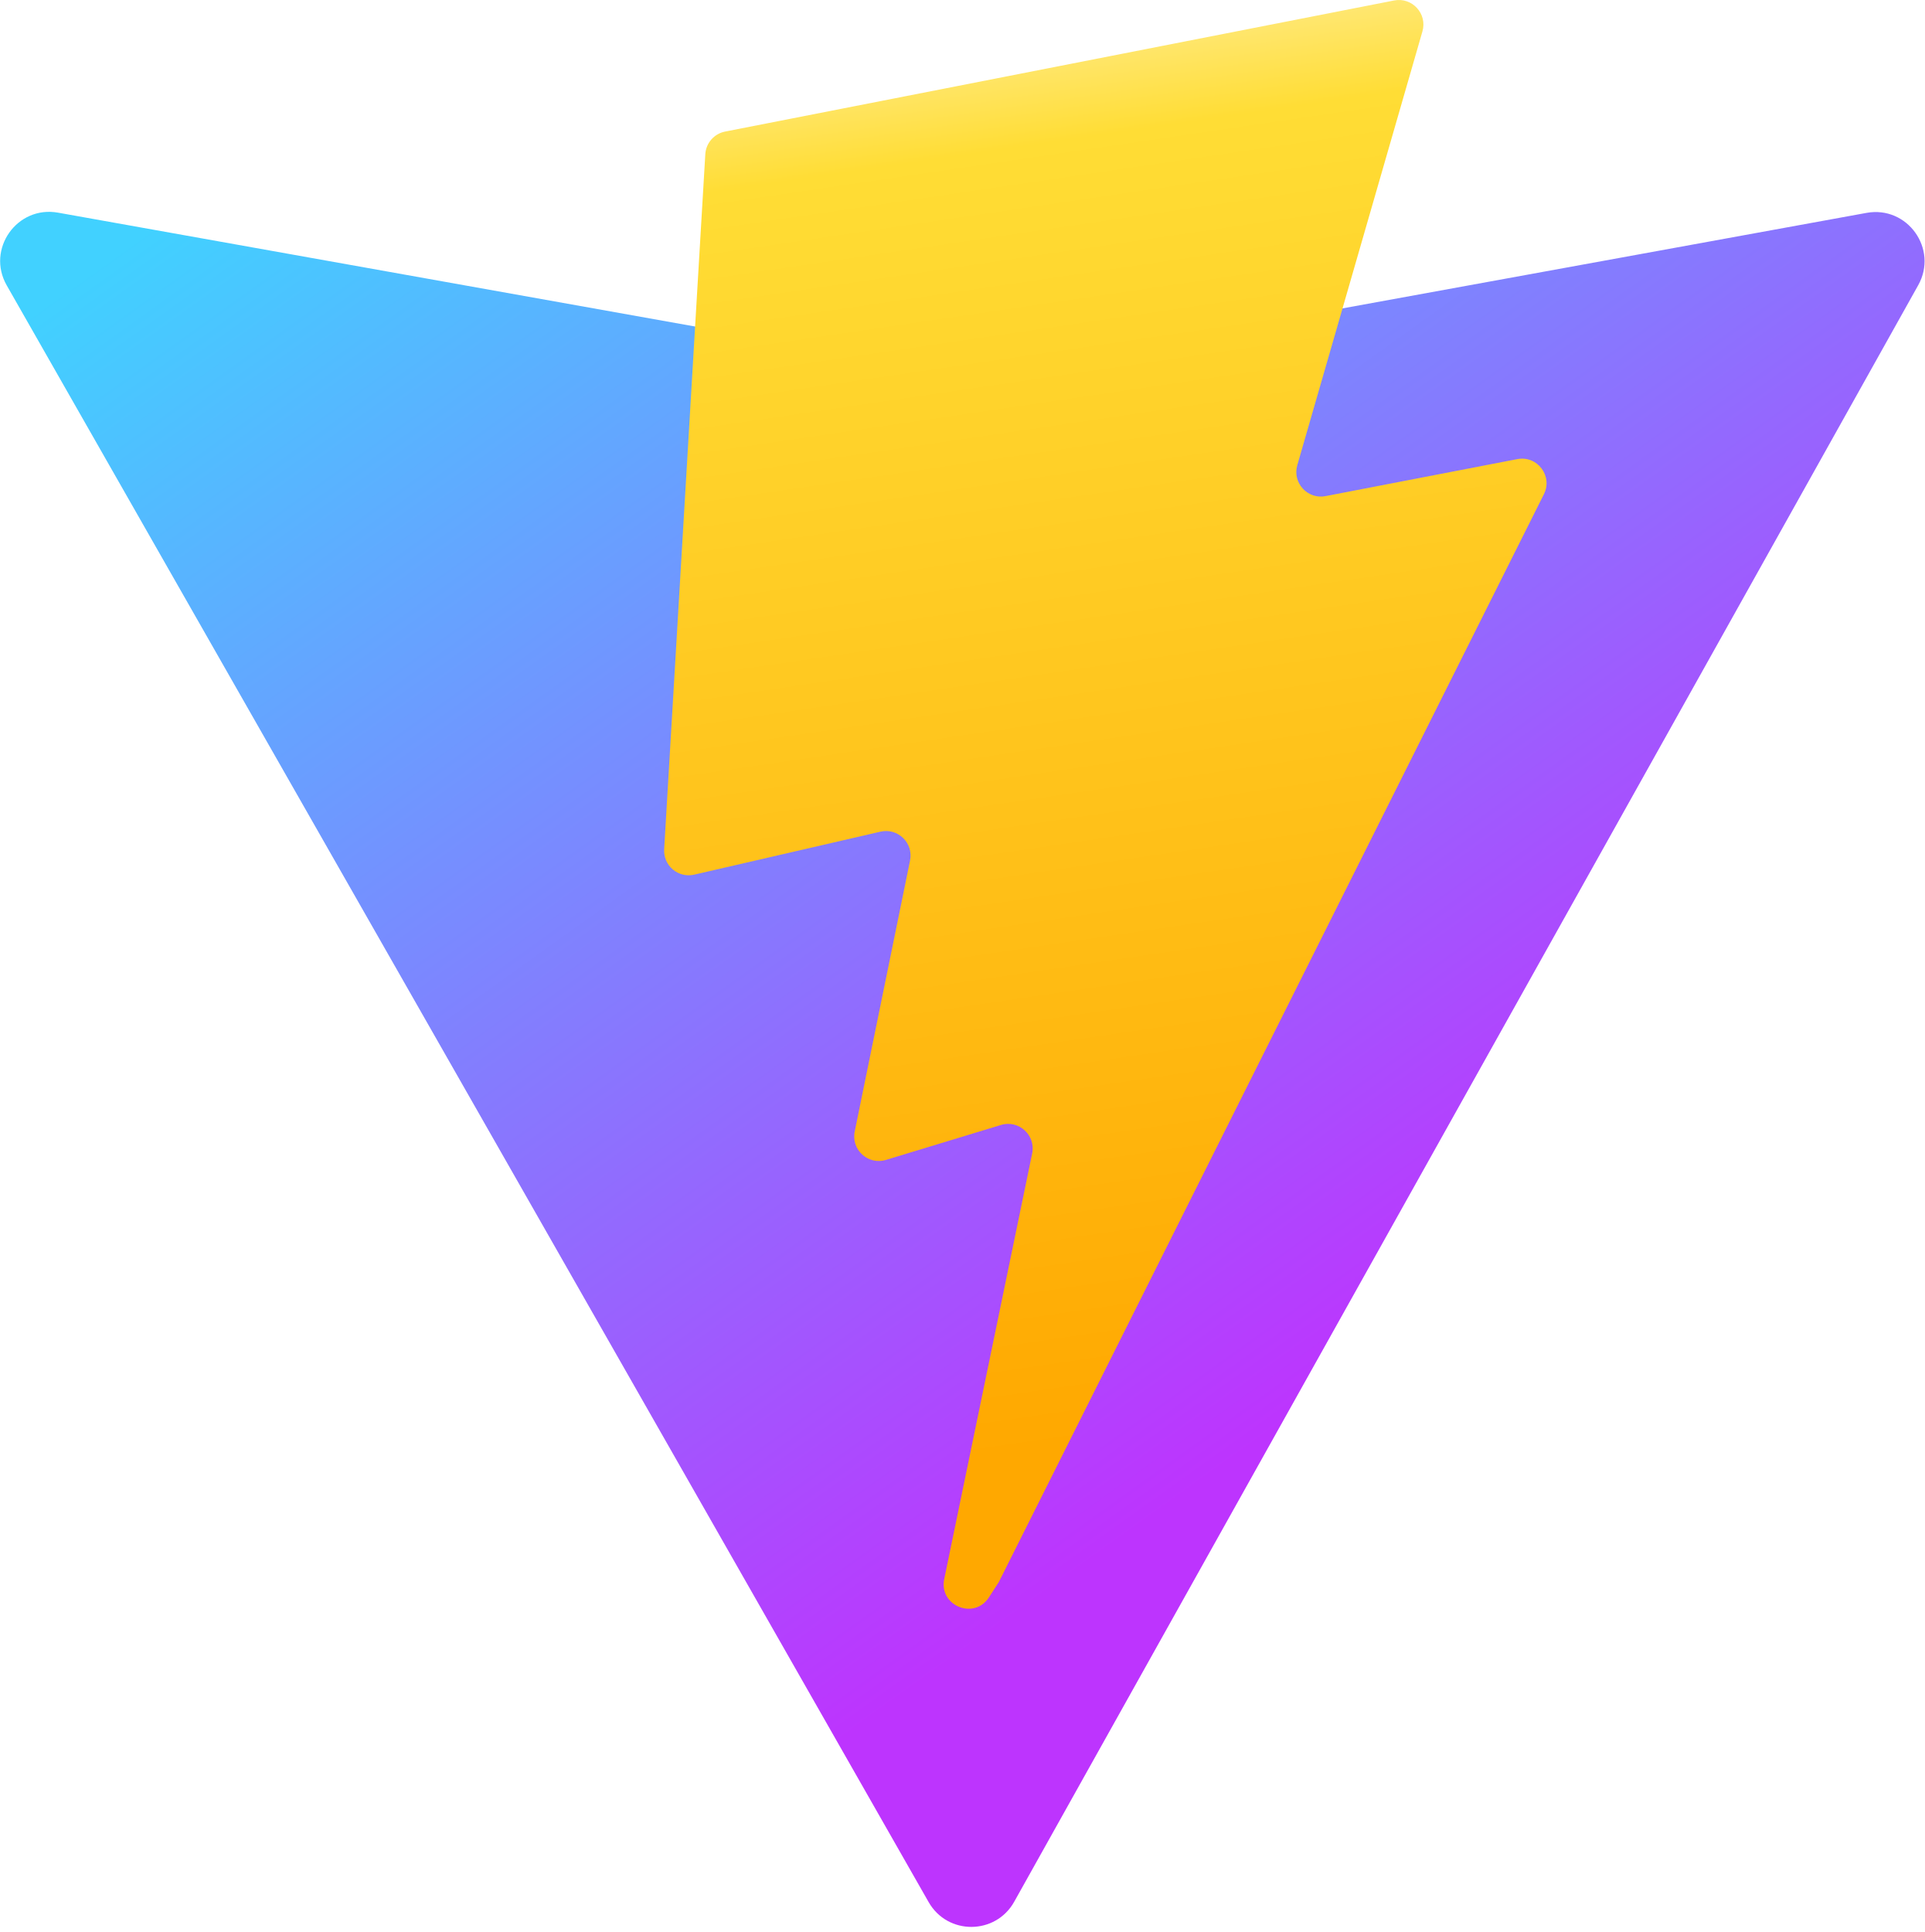
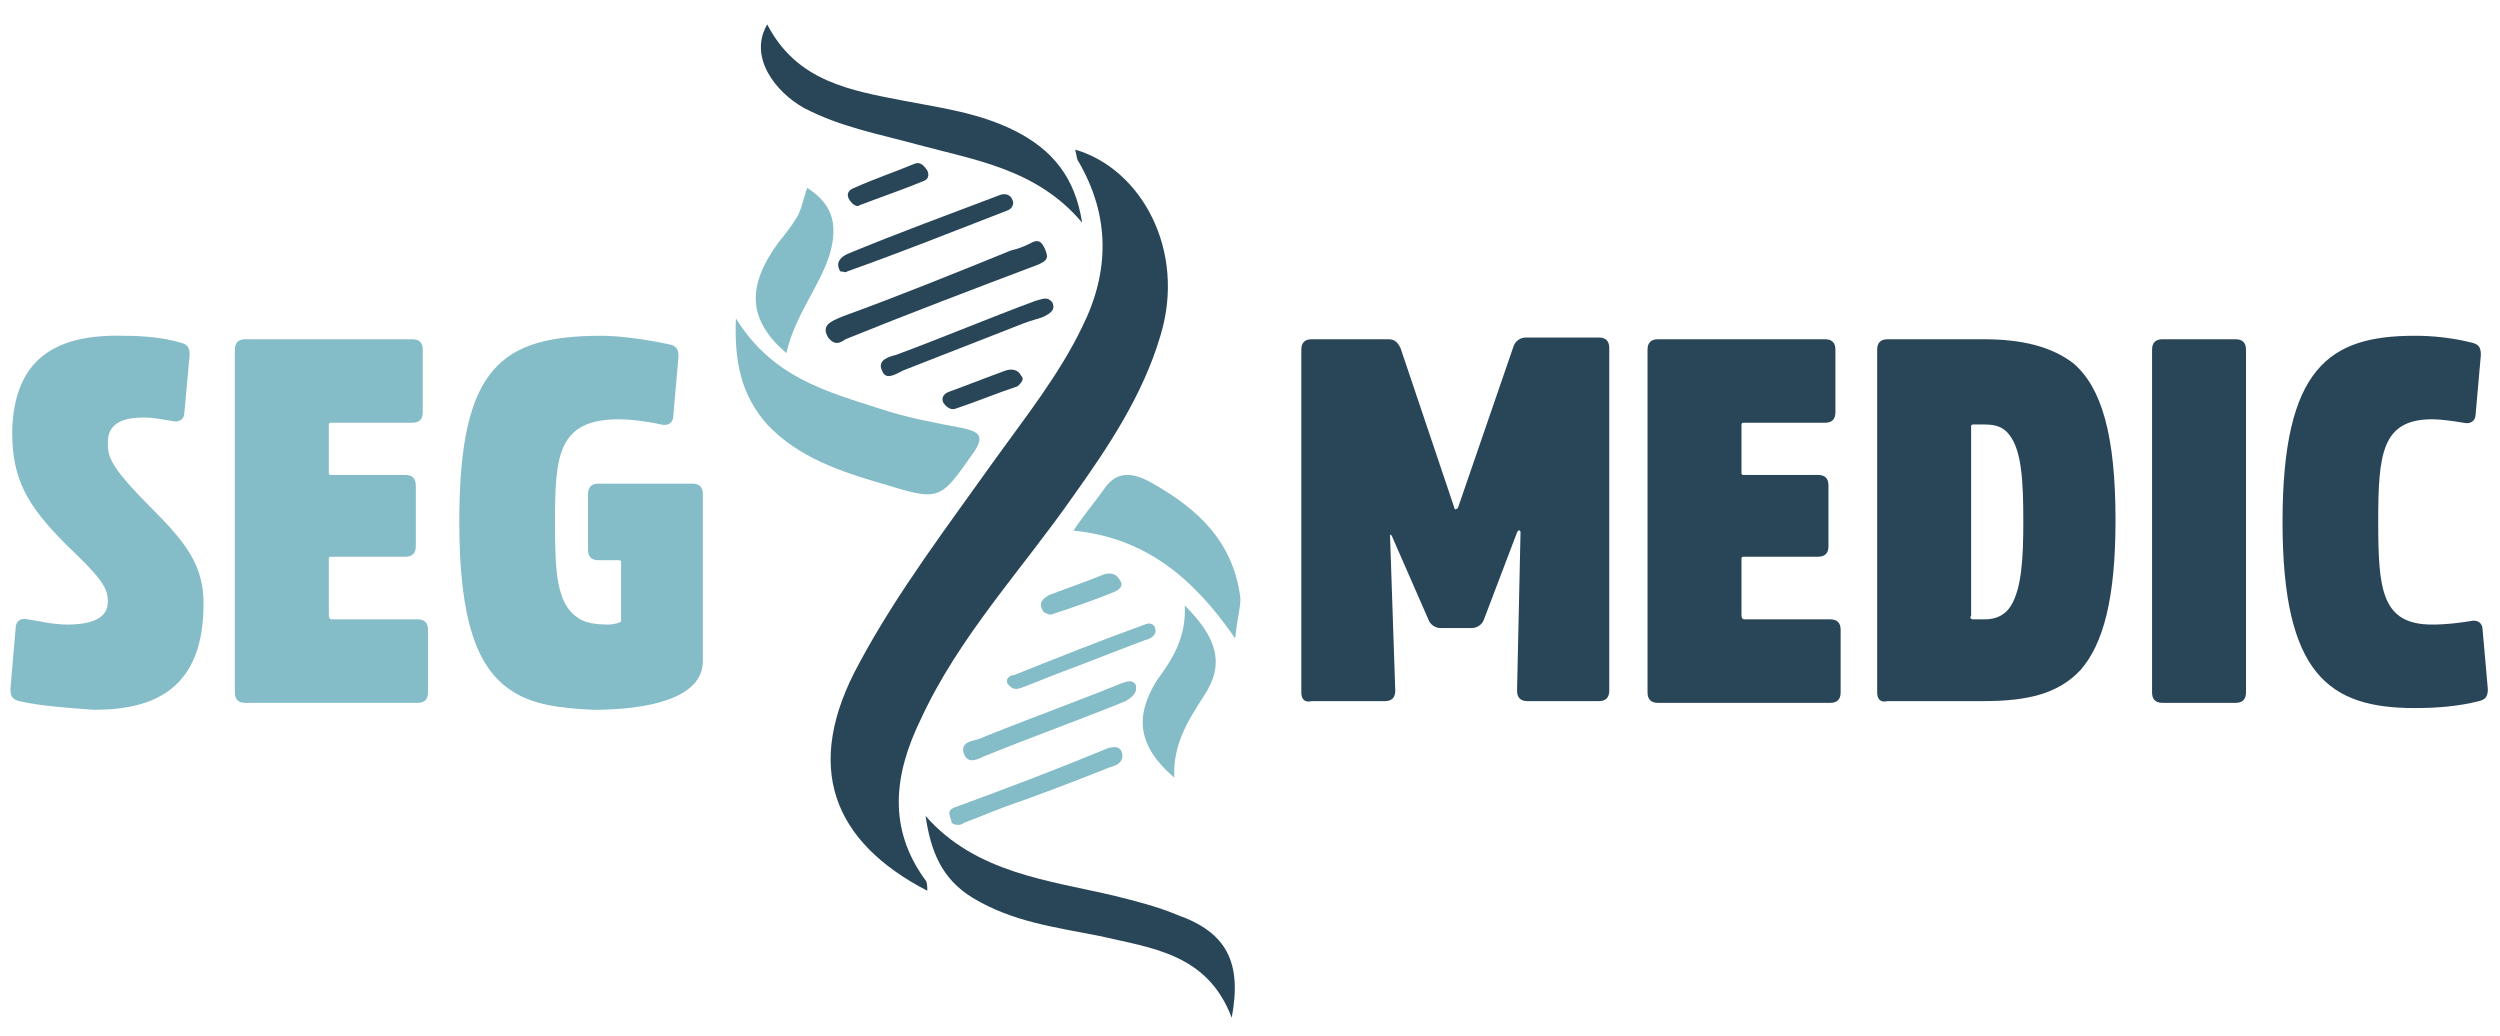
- <svg xmlns="http://www.w3.org/2000/svg" aria-hidden="true" role="img" class="iconify iconify--logos" width="31.88" height="32" preserveAspectRatio="xMidYMid meet" viewBox="0 0 256 257">
-   <defs>
-     <linearGradient id="IconifyId1813088fe1fbc01fb466" x1="-.828%" x2="57.636%" y1="7.652%" y2="78.411%">
-       <stop offset="0%" stop-color="#41D1FF" />
-       <stop offset="100%" stop-color="#BD34FE" />
-     </linearGradient>
-     <linearGradient id="IconifyId1813088fe1fbc01fb467" x1="43.376%" x2="50.316%" y1="2.242%" y2="89.03%">
-       <stop offset="0%" stop-color="#FFEA83" />
-       <stop offset="8.333%" stop-color="#FFDD35" />
-       <stop offset="100%" stop-color="#FFA800" />
-     </linearGradient>
-   </defs>
-   <path fill="url(#IconifyId1813088fe1fbc01fb466)" d="M255.153 37.938L134.897 252.976c-2.483 4.44-8.862 4.466-11.382.048L.875 37.958c-2.746-4.814 1.371-10.646 6.827-9.67l120.385 21.517a6.537 6.537 0 0 0 2.322-.004l117.867-21.483c5.438-.991 9.574 4.796 6.877 9.62Z" />
-   <path fill="url(#IconifyId1813088fe1fbc01fb467)" d="M185.432.063L96.44 17.501a3.268 3.268 0 0 0-2.634 3.014l-5.474 92.456a3.268 3.268 0 0 0 3.997 3.378l24.777-5.718c2.318-.535 4.413 1.507 3.936 3.838l-7.361 36.047c-.495 2.426 1.782 4.5 4.151 3.78l15.304-4.649c2.372-.72 4.652 1.36 4.15 3.788l-11.698 56.621c-.732 3.542 3.979 5.473 5.943 2.437l1.313-2.028l72.516-144.72c1.215-2.423-.88-5.186-3.54-4.672l-25.505 4.922c-2.396.462-4.435-1.77-3.759-4.114l16.646-57.705c.677-2.35-1.37-4.583-3.769-4.113Z" />
+ <svg xmlns="http://www.w3.org/2000/svg" id="Camada_1" x="0px" y="0px" viewBox="0 0 143.7 59.5" style="enable-background:new 0 0 143.7 59.5;" xml:space="preserve">
+   <style type="text/css">
+ 	.st0{fill:#294659;}
+ 	.st1{fill:#84BCC7;}
+ </style>
+   <g>
+     <g>
+       <g>
+         <g>
+           <path class="st0" d="M61.8,8.6c3.8,1.1,6.4,5.8,4.9,10.7c-1,3.4-3,6.4-5,9.2c-3,4.3-6.6,8.1-8.8,12.9c-1.5,3.1-1.9,6.2,0.3,9.2      c0.1,0.1,0.1,0.4,0.1,0.6c-5.4-2.8-7.2-7.1-3.9-13.1c2.2-4.1,5.1-7.9,7.8-11.7c1.8-2.5,3.7-4.9,5-7.6c1.6-3.2,1.6-6.4-0.2-9.5      C61.9,9.2,61.9,9,61.8,8.6z" />
+         </g>
+         <g>
+           <path class="st0" d="M53.2,46.9c2.9,3.3,7.1,3.7,10.9,4.6c1.2,0.3,2.4,0.6,3.6,1.1c2.8,1,3.7,2.7,3.1,5.9      c-1.4-3.7-4.6-4-7.6-4.7c-2.5-0.5-5-0.8-7.3-2.2C54.1,50.5,53.5,48.9,53.2,46.9z" />
+         </g>
+         <g>
+           <path class="st0" d="M62.2,12.8c-2.6-3.1-6.2-3.6-9.5-4.5c-2.2-0.6-4.4-1-6.5-2.1c-1.6-0.9-3.2-2.9-2.1-4.8      c1.7,3.3,4.8,3.8,7.9,4.4c2.1,0.4,4.3,0.7,6.3,1.7C60.5,8.6,61.8,10.2,62.2,12.8z" />
+         </g>
+         <g>
+           <path class="st0" d="M47.6,19.4c-0.4-0.7,0.1-0.9,0.8-1.2c3.3-1.2,6.5-2.5,9.7-3.8c0.4-0.1,0.7-0.2,1.1-0.4      c0.5-0.3,0.7-0.1,0.9,0.4c0.2,0.5,0,0.6-0.4,0.8c-3.7,1.4-7.4,2.8-11.1,4.3C48.3,19.7,48,19.9,47.6,19.4z" />
+         </g>
+         <g>
+           <path class="st0" d="M48.3,15.6c-0.3-0.5,0-0.8,0.4-1c2.9-1.2,5.9-2.3,8.8-3.4c0.3-0.1,0.6,0,0.7,0.3c0.1,0.2,0,0.5-0.3,0.6      c-3.1,1.2-6.1,2.4-9.2,3.5C48.6,15.7,48.5,15.6,48.3,15.6z" />
+         </g>
+         <g>
+           <path class="st0" d="M60,18.2c-0.2,0.1-0.7,0.2-1.2,0.4c-2.3,0.9-4.6,1.8-6.9,2.7c-0.4,0.2-1,0.6-1.2,0      c-0.3-0.6,0.4-0.8,0.8-0.9c2.7-1,5.3-2.1,8-3.1c0.4-0.1,0.7-0.3,1,0.1C60.6,17.7,60.6,17.9,60,18.2z" />
+         </g>
+         <g>
+           <path class="st0" d="M58.5,22.2c-1.2,0.4-2.4,0.9-3.6,1.3c-0.3,0.1-0.6-0.2-0.7-0.4c-0.1-0.3,0.1-0.5,0.4-0.6      c1.1-0.4,2.1-0.8,3.2-1.2c0.3-0.1,0.7-0.1,0.9,0.3C58.9,21.8,58.7,22,58.5,22.2z" />
+         </g>
+         <g>
+           <path class="st0" d="M49,11.7c-0.5-0.5-0.2-0.8,0.1-0.9c1.1-0.5,2.3-0.9,3.5-1.4c0.3-0.1,0.5,0.1,0.7,0.4      c0.1,0.2,0.1,0.5-0.2,0.6c-1.2,0.5-2.4,0.9-3.7,1.4C49.3,11.9,49.1,11.8,49,11.7z" />
+         </g>
+       </g>
+       <g>
+         <g>
+           <path class="st1" d="M42.3,18.3c2.1,3.4,5.2,4.2,8.3,5.2c1.5,0.5,3.1,0.8,4.7,1.1c0.9,0.2,1.4,0.4,0.6,1.5      c-1.9,2.7-1.9,2.7-5.2,1.7c-2.4-0.7-4.8-1.5-6.6-3.4C42.6,22.7,42.2,20.8,42.3,18.3z" />
+         </g>
+         <g>
+           <path class="st1" d="M71,36.7c-2.4-3.5-5.2-5.8-9.3-6.2c0.6-0.9,1.2-1.6,1.7-2.3c0.7-1.1,1.6-1.1,2.7-0.5      c2.7,1.5,4.8,3.4,5.2,6.7C71.3,35,71.1,35.6,71,36.7z" />
+         </g>
+         <g>
+           <path class="st1" d="M45.2,20.3c-2.2-1.9-2.3-3.8-0.5-6.3c0.4-0.5,0.8-1,1.1-1.5c0.3-0.5,0.4-1.2,0.6-1.7c1.4,0.9,1.8,2,1.3,3.8      C47.1,16.5,45.7,18.1,45.2,20.3z" />
+         </g>
+         <g>
+           <path class="st1" d="M68.1,34.8c1.9,1.9,2.3,3.4,1.1,5.2c-0.9,1.4-1.8,2.8-1.7,4.7c-2.1-1.8-2.3-3.5-1-5.6      C67.4,37.9,68.2,36.6,68.1,34.8z" />
+         </g>
+         <g>
+           <path class="st1" d="M64.7,40.3C64.9,40.2,64.8,40.2,64.7,40.3c-2.7,1.1-5.5,2.1-8.2,3.2c-0.4,0.2-0.9,0.4-1.1-0.2      c-0.2-0.6,0.4-0.7,0.8-0.8c2.7-1.1,5.5-2.1,8.2-3.2c0.3-0.1,0.7-0.3,0.9,0.1C65.3,39.6,65.4,39.9,64.7,40.3z" />
+         </g>
+         <g>
+           <path class="st1" d="M54.7,47.3c0-0.3-0.4-0.7,0.2-0.9c3-1.1,5.9-2.2,8.8-3.4c0.4-0.1,0.7-0.1,0.8,0.3c0.1,0.5-0.3,0.7-0.7,0.8      c-2,0.8-4.1,1.6-6.1,2.3c-0.8,0.3-1.5,0.6-2.3,0.9C55.3,47.4,55,47.5,54.7,47.3z" />
+         </g>
+         <g>
+           <path class="st1" d="M58,39.4c-0.3-0.3,0-0.6,0.3-0.6c2.5-1,5-2,7.5-2.9c0.2-0.1,0.5-0.1,0.6,0.2c0.1,0.4-0.2,0.6-0.6,0.7      c-1.6,0.6-3.1,1.2-4.7,1.8c-0.8,0.3-1.5,0.6-2.3,0.9C58.5,39.6,58.3,39.7,58,39.4z" />
+         </g>
+         <g>
+           <path class="st1" d="M60,35.2c-0.4-0.6,0-0.8,0.3-1c1.1-0.4,2.2-0.8,3.2-1.2c0.4-0.1,0.7,0,0.9,0.4c0.2,0.3-0.1,0.5-0.3,0.6      c-1.2,0.5-2.4,0.9-3.6,1.3C60.3,35.4,60.1,35.2,60,35.2z" />
+         </g>
+       </g>
+     </g>
+     <g>
+       <path class="st1" d="M1.1,40.3c-0.4-0.1-0.5-0.3-0.5-0.7l0.3-3.5c0-0.4,0.3-0.6,0.7-0.5c0.7,0.1,1.4,0.3,2.3,0.3    c1,0,2.3-0.2,2.3-1.3c0-0.8-0.3-1.3-2.4-3.3c-2.3-2.3-3.1-3.8-3.1-6.5c0.1-4.1,2.4-5.6,6.4-5.5c1.1,0,2.3,0.1,3.3,0.4    c0.4,0.1,0.5,0.3,0.5,0.7l-0.3,3.3c0,0.4-0.3,0.6-0.7,0.5c-0.6-0.1-1.1-0.2-1.6-0.2c-0.8,0-2.1,0.1-2.1,1.4c0,0.8,0,1.3,2.5,3.8    c2,2,3,3.3,3,5.5c0,4.8-2.7,6.1-6.3,6.1C4.1,40.7,2.4,40.6,1.1,40.3z" />
+       <path class="st1" d="M19.1,35.6H24c0.4,0,0.6,0.2,0.6,0.6v3.6c0,0.4-0.2,0.6-0.6,0.6h-9.9c-0.4,0-0.6-0.2-0.6-0.6V20.1    c0-0.4,0.2-0.6,0.6-0.6h9.6c0.4,0,0.6,0.2,0.6,0.6v3.6c0,0.4-0.2,0.6-0.6,0.6h-4.7c-0.1,0-0.1,0.1-0.1,0.1v2.8    c0,0.1,0.1,0.1,0.1,0.1h4.3c0.4,0,0.6,0.2,0.6,0.6v3.5c0,0.4-0.2,0.6-0.6,0.6h-4.3c-0.1,0-0.1,0.1-0.1,0.1v3.2    C18.9,35.6,19,35.6,19.1,35.6z" />
+       <path class="st1" d="M29.4,39.7c-2-1.3-3-4.1-3-9.7c0-8.9,2.4-10.7,8.2-10.7c1,0,2.5,0.2,3.9,0.5c0.4,0.1,0.5,0.3,0.5,0.7    l-0.3,3.4c0,0.4-0.3,0.6-0.7,0.5c-0.9-0.2-1.8-0.3-2.4-0.3c-3.5,0-3.7,2-3.7,5.9c0,2.9,0.1,4.7,1.3,5.5c0.4,0.3,1,0.4,1.8,0.4    c0.2,0,0.7-0.1,0.7-0.2v-3.4c0-0.1-0.1-0.1-0.1-0.1h-1.2c-0.4,0-0.6-0.2-0.6-0.6v-3.2c0-0.4,0.2-0.6,0.6-0.6h5.4    c0.4,0,0.6,0.2,0.6,0.6v9.6c0,2.2-3.3,2.8-6.3,2.8C32.1,40.7,30.6,40.5,29.4,39.7z" />
+     </g>
+     <g>
+       <path class="st0" d="M74.8,39.8V20.1c0-0.4,0.2-0.6,0.6-0.6h4.4c0.3,0,0.5,0.1,0.7,0.5l3.1,9.2c0,0.1,0.1,0.1,0.2,0l3.2-9.3    c0.1-0.3,0.4-0.5,0.7-0.5h4.2c0.4,0,0.6,0.2,0.6,0.6v19.7c0,0.4-0.2,0.6-0.6,0.6h-4.1c-0.4,0-0.6-0.2-0.6-0.6l0.2-9.1    c0-0.1-0.1-0.2-0.2,0l-1.9,5c-0.1,0.3-0.4,0.5-0.7,0.5h-1.8c-0.3,0-0.6-0.2-0.7-0.5L80,30.8c-0.1-0.1-0.1-0.1-0.1,0l0.3,8.9    c0,0.4-0.2,0.6-0.6,0.6h-4.2C75,40.4,74.8,40.2,74.8,39.8z" />
+       <path class="st0" d="M100.3,35.6h4.9c0.4,0,0.6,0.2,0.6,0.6v3.6c0,0.4-0.2,0.6-0.6,0.6h-9.9c-0.4,0-0.6-0.2-0.6-0.6V20.1    c0-0.4,0.2-0.6,0.6-0.6h9.6c0.4,0,0.6,0.2,0.6,0.6v3.6c0,0.4-0.2,0.6-0.6,0.6h-4.7c-0.1,0-0.1,0.1-0.1,0.1v2.8    c0,0.1,0.1,0.1,0.1,0.1h4.3c0.4,0,0.6,0.2,0.6,0.6v3.5c0,0.4-0.2,0.6-0.6,0.6h-4.3c-0.1,0-0.1,0.1-0.1,0.1v3.2    C100.1,35.6,100.2,35.6,100.3,35.6z" />
+       <path class="st0" d="M107.9,39.8V20.1c0-0.4,0.2-0.6,0.6-0.6h5.5c2.2,0,3.9,0.4,5.2,1.4c1.6,1.4,2.4,4.1,2.4,9    c0,4.5-0.7,7.1-2,8.6c-1.3,1.4-3.1,1.8-5.6,1.8h-5.5C108.1,40.4,107.9,40.2,107.9,39.8z M113.4,35.6h0.7c0.7,0,1.2-0.3,1.5-0.8    c0.6-1,0.7-2.7,0.7-4.8c0-2.4-0.1-4.1-0.8-5c-0.3-0.4-0.7-0.6-1.4-0.6h-0.7c-0.1,0-0.1,0.1-0.1,0.1v10.9    C113.2,35.5,113.3,35.6,113.4,35.6z" />
+       <path class="st0" d="M123.7,39.8V20.1c0-0.4,0.2-0.6,0.6-0.6h4.2c0.4,0,0.6,0.2,0.6,0.6v19.7c0,0.4-0.2,0.6-0.6,0.6h-4.2    C123.9,40.4,123.7,40.2,123.7,39.8z" />
+       <path class="st0" d="M131.2,30c0-8.9,2.7-10.7,7.6-10.7c1,0,2.1,0.1,3.3,0.4c0.4,0.1,0.5,0.3,0.5,0.7l-0.3,3.4    c0,0.4-0.3,0.6-0.7,0.5c-0.6-0.1-1.3-0.2-1.8-0.2c-2.9,0-3.1,2-3.1,5.9c0,3.9,0.2,5.9,3.1,5.9c0.8,0,1.6-0.1,2.2-0.2    c0.4-0.1,0.7,0.1,0.7,0.5l0.3,3.4c0,0.4-0.1,0.6-0.5,0.7c-1.2,0.3-2.4,0.4-3.7,0.4C133.9,40.7,131.2,38.8,131.2,30z" />
+     </g>
+   </g>
</svg>
